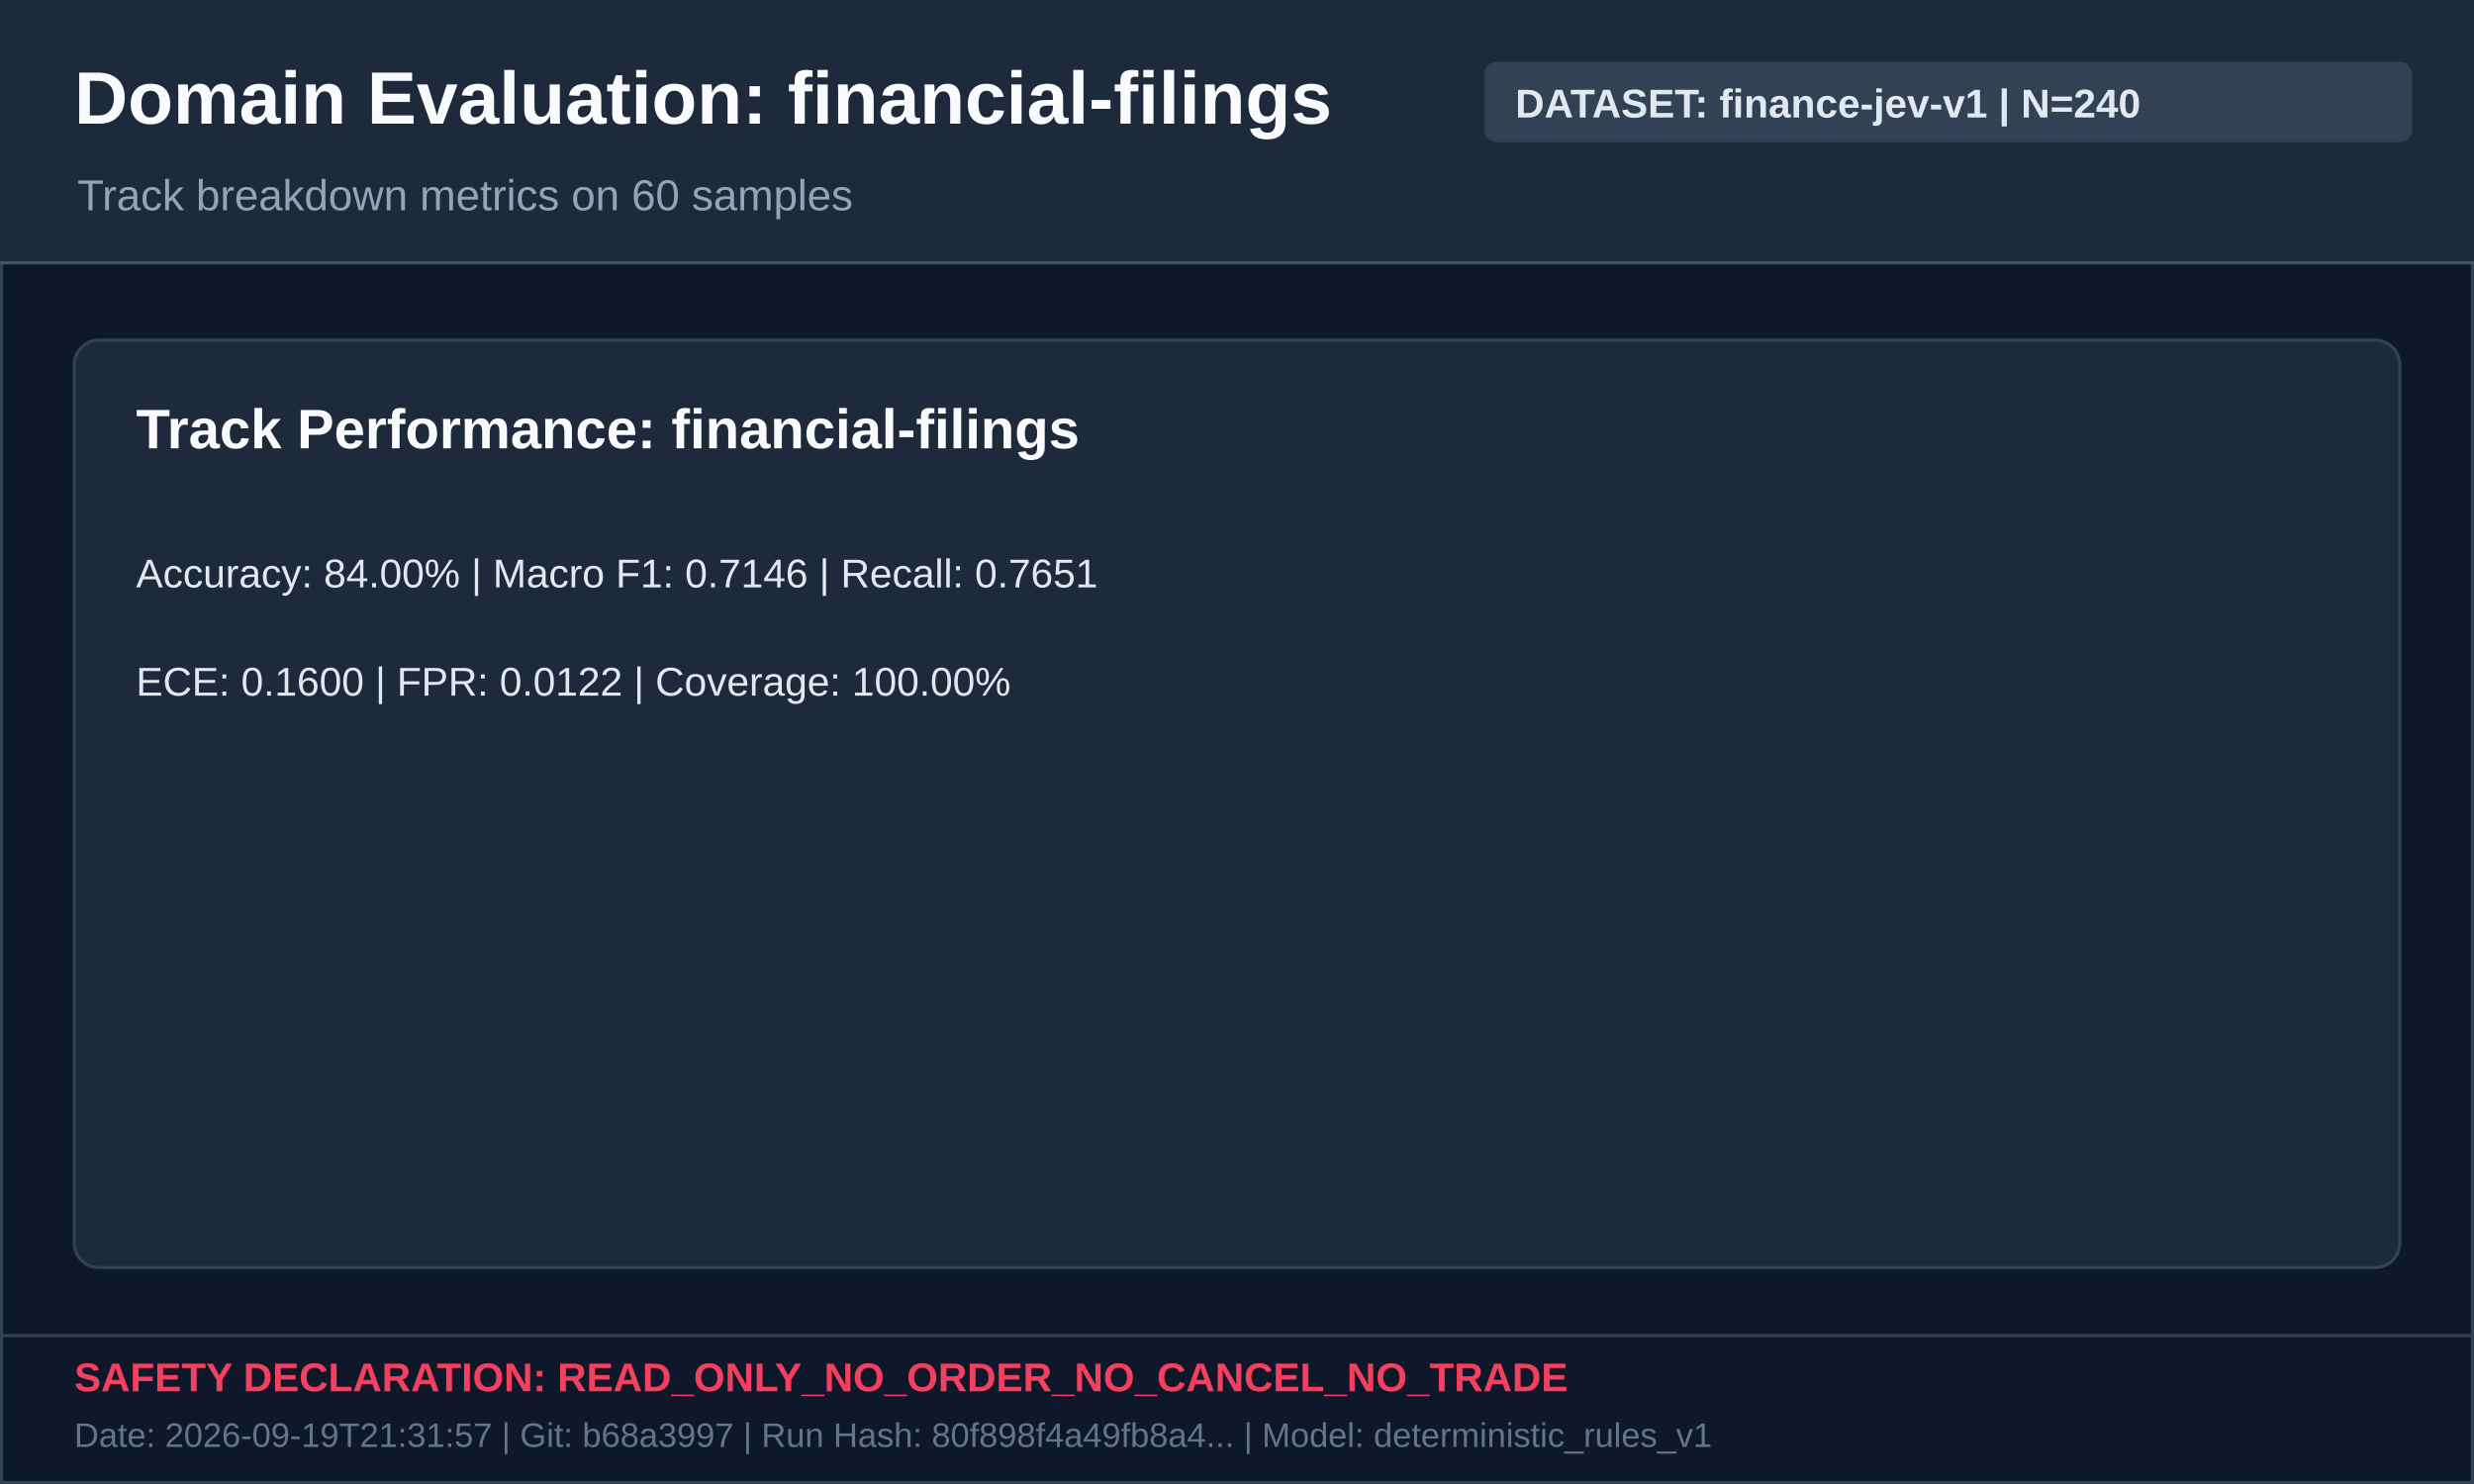
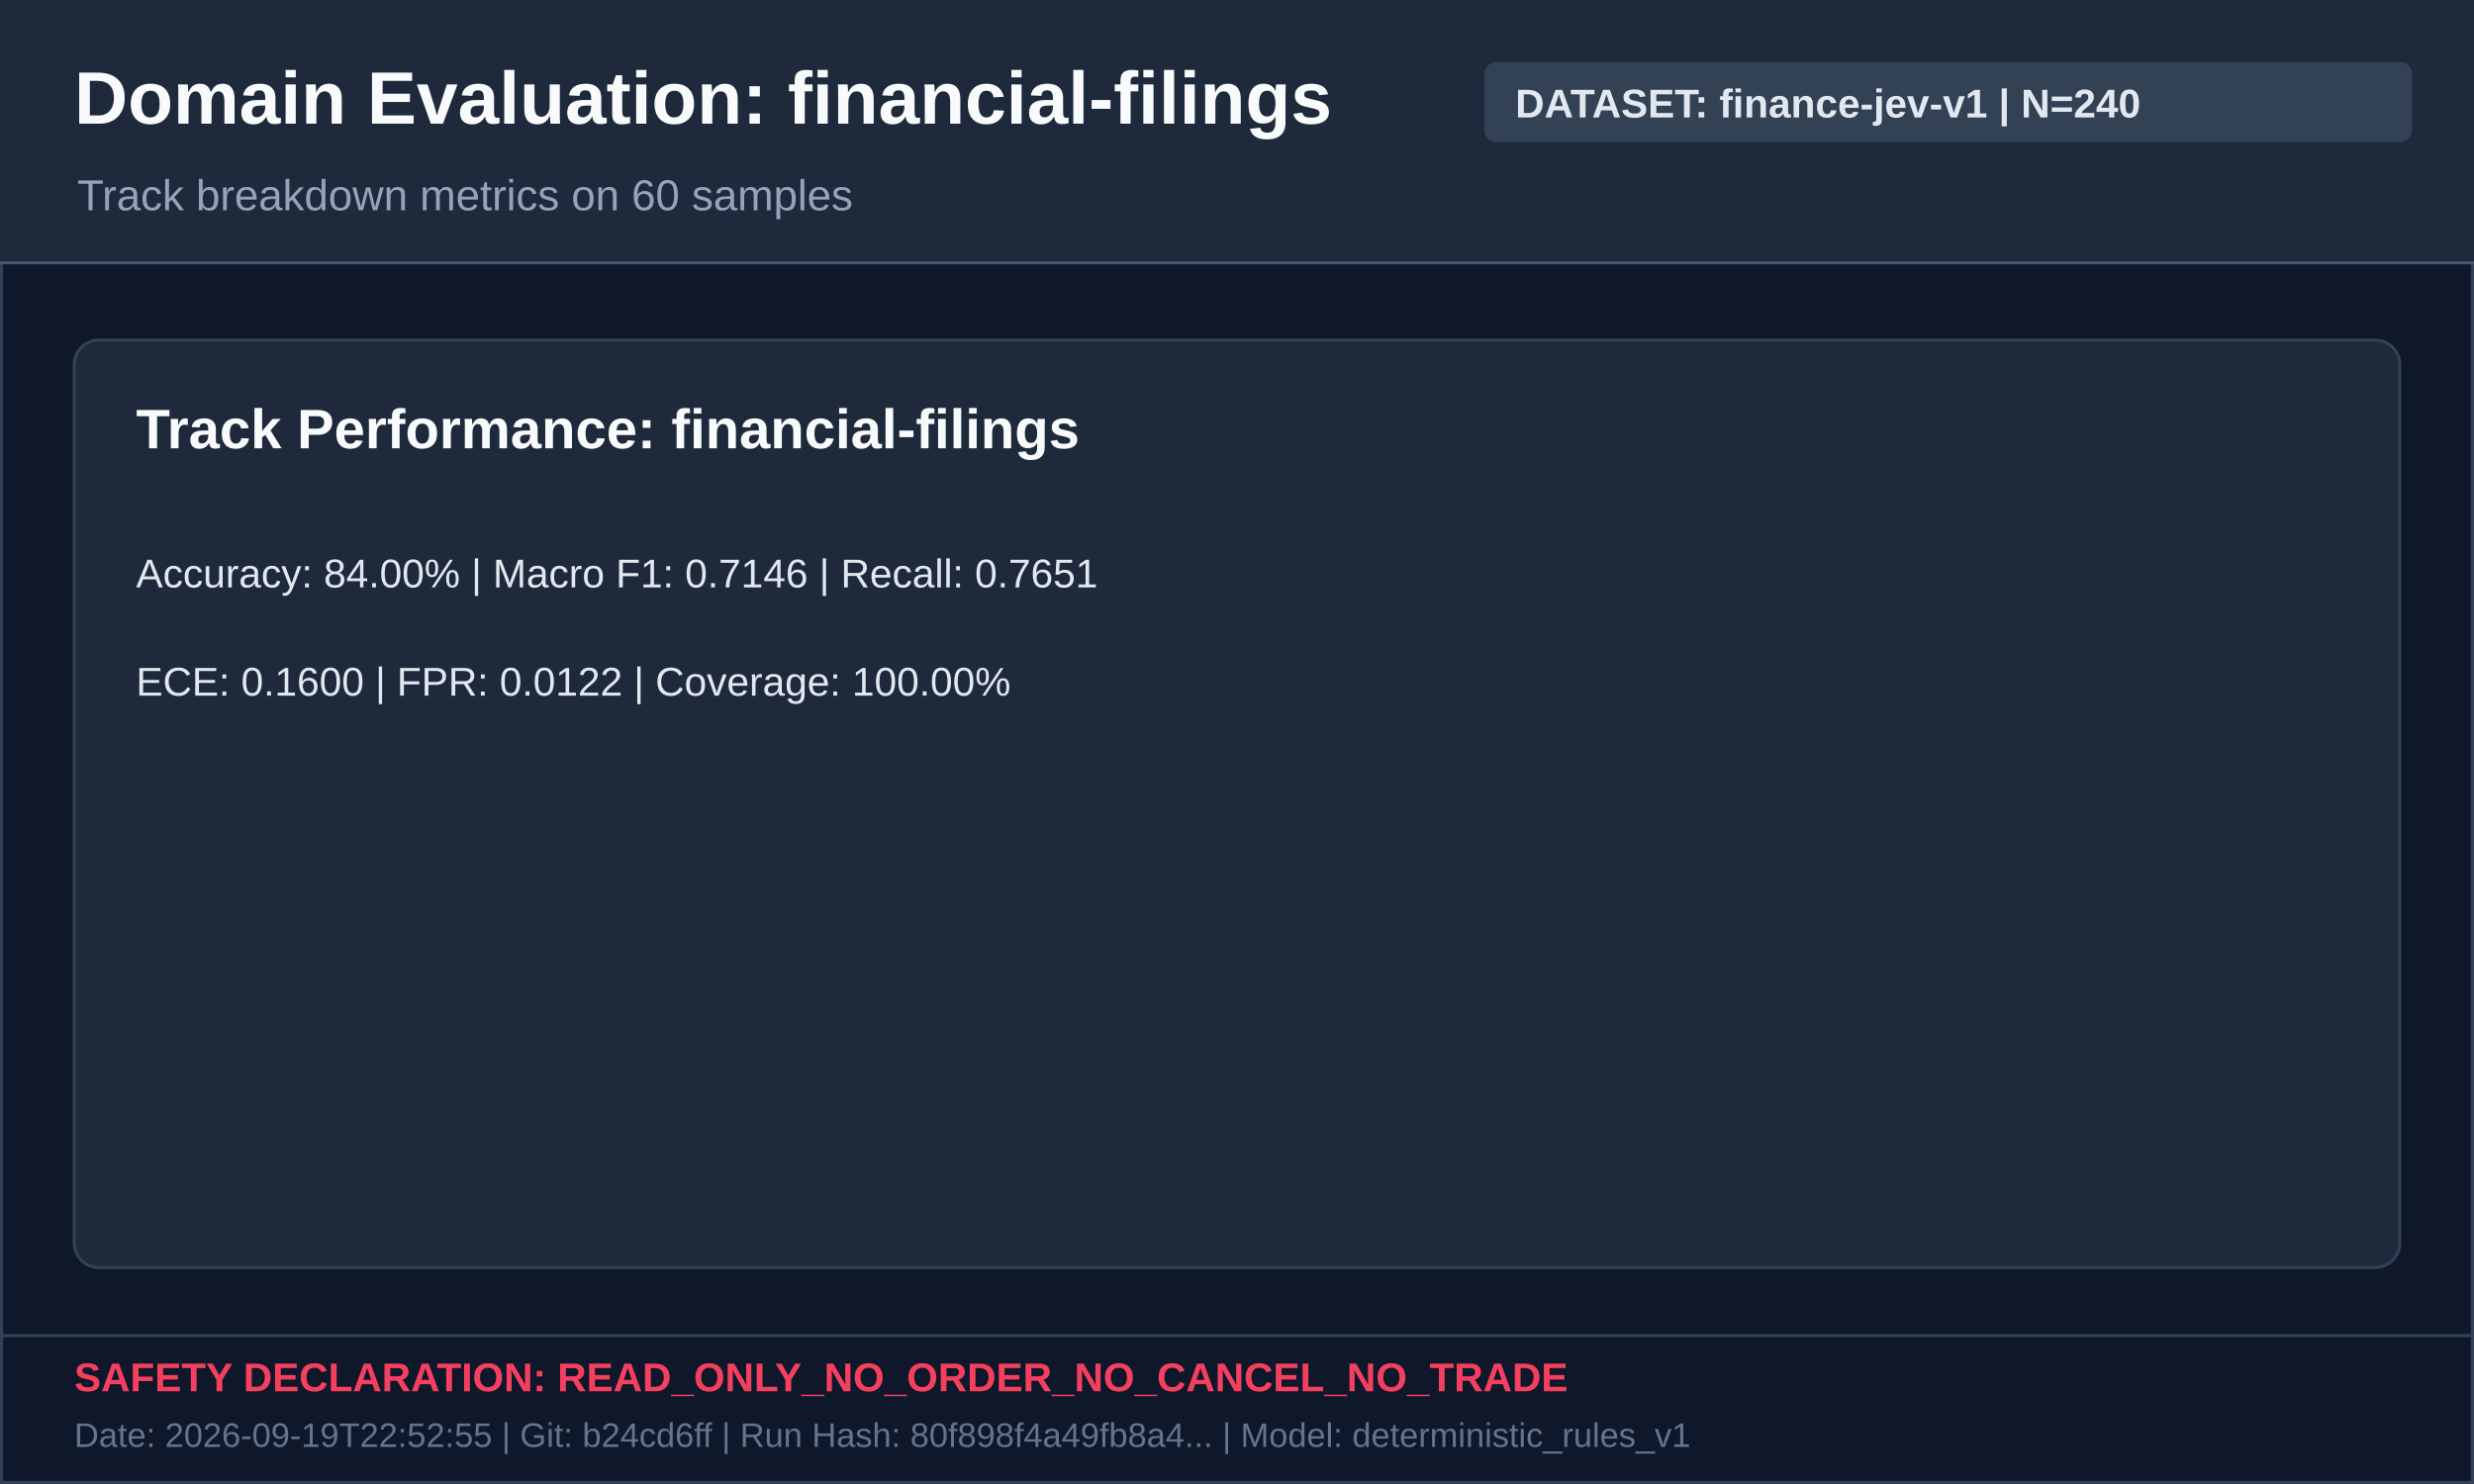
<svg xmlns="http://www.w3.org/2000/svg" width="800" height="480" viewBox="0 0 800 480">
  <style>
    .title { font-family: -apple-system, BlinkMacSystemFont, 'Segoe UI', Arial, sans-serif; font-size: 24px; font-weight: bold; fill: #f8fafc; }
    .subtitle { font-family: -apple-system, BlinkMacSystemFont, 'Segoe UI', Arial, sans-serif; font-size: 14px; fill: #94a3b8; }
    .heading { font-family: -apple-system, BlinkMacSystemFont, 'Segoe UI', Arial, sans-serif; font-size: 18px; font-weight: bold; fill: #f8fafc; }
    .body { font-family: -apple-system, BlinkMacSystemFont, 'Segoe UI', Arial, sans-serif; font-size: 13px; fill: #e2e8f0; }
    .meta { font-family: -apple-system, BlinkMacSystemFont, 'Segoe UI', Arial, sans-serif; font-size: 11px; fill: #64748b; }
    .safety { font-family: -apple-system, BlinkMacSystemFont, 'Segoe UI', Arial, sans-serif; font-size: 13px; font-weight: bold; fill: #f43f5e; }
  </style>
  <rect width="800" height="480" fill="#0f172a" stroke="#334155" stroke-width="2" />
  <rect width="800" height="85" fill="#1e293b" />
  <line x1="0" y1="85" x2="800" y2="85" stroke="#475569" stroke-width="1" />
  <rect x="480" y="20" width="300" height="26" rx="4" fill="#334155" />
  <text x="490" y="38" class="body" font-weight="bold">DATASET: finance-jev-v1 | N=240</text>
  <text x="24" y="40" class="title">Domain Evaluation: financial-filings</text>
  <text x="25" y="68" class="subtitle">Track breakdown metrics on 60 samples</text>
  <rect x="24" y="110" width="752" height="300" rx="8" fill="#1e293b" stroke="#334155" />
  <text x="44" y="145" class="heading">Track Performance: financial-filings</text>
  <text x="44" y="190" class="body">Accuracy: 84.00%  |  Macro F1: 0.7146  |  Recall: 0.7651</text>
  <text x="44" y="225" class="body">ECE: 0.1600  |  FPR: 0.0122  |  Coverage: 100.00%</text>
  <line x1="0" y1="432" x2="800" y2="432" stroke="#334155" stroke-width="1" />
  <text x="24" y="450" class="safety">SAFETY DECLARATION: READ_ONLY_NO_ORDER_NO_CANCEL_NO_TRADE</text>
-   <text x="24" y="468" class="meta">Date: 2026-09-19T21:31:57 | Git: b68a3997 | Run Hash: 80f898f4a49fb8a4... | Model: deterministic_rules_v1</text>
+   <text x="24" y="468" class="meta">Date: 2026-09-19T22:52:55 | Git: b24cd6ff | Run Hash: 80f898f4a49fb8a4... | Model: deterministic_rules_v1</text>
</svg>
